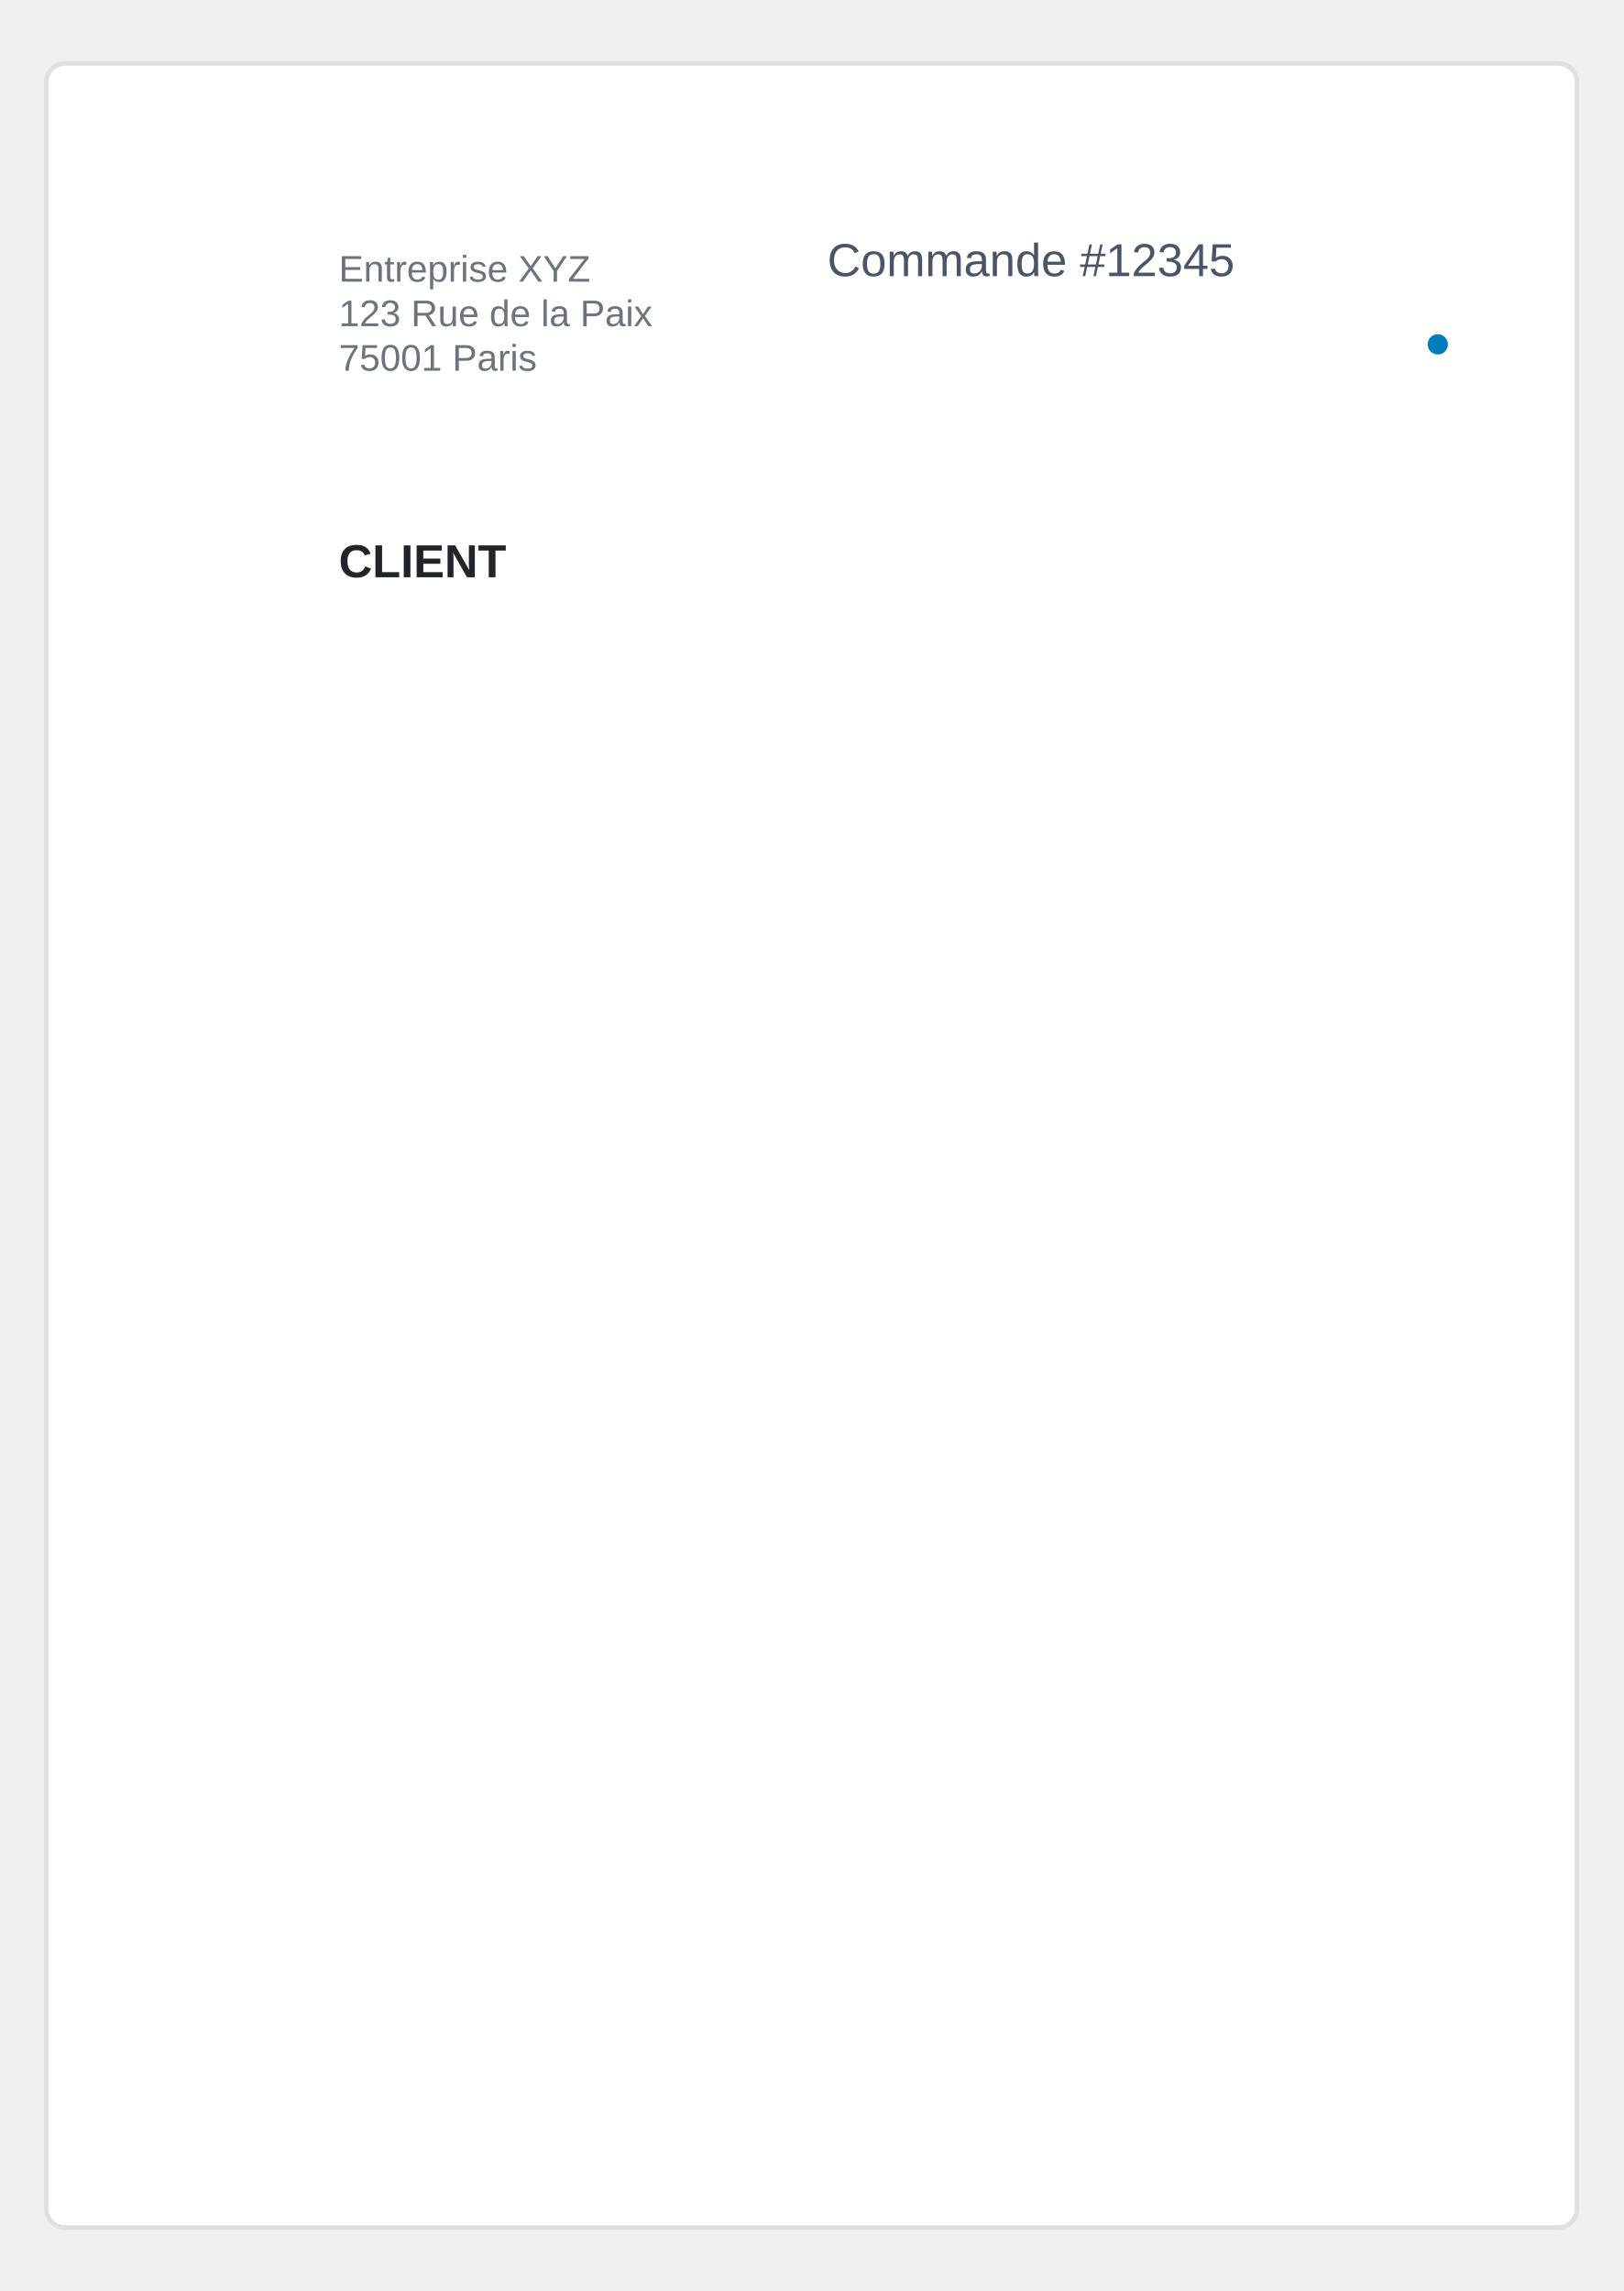
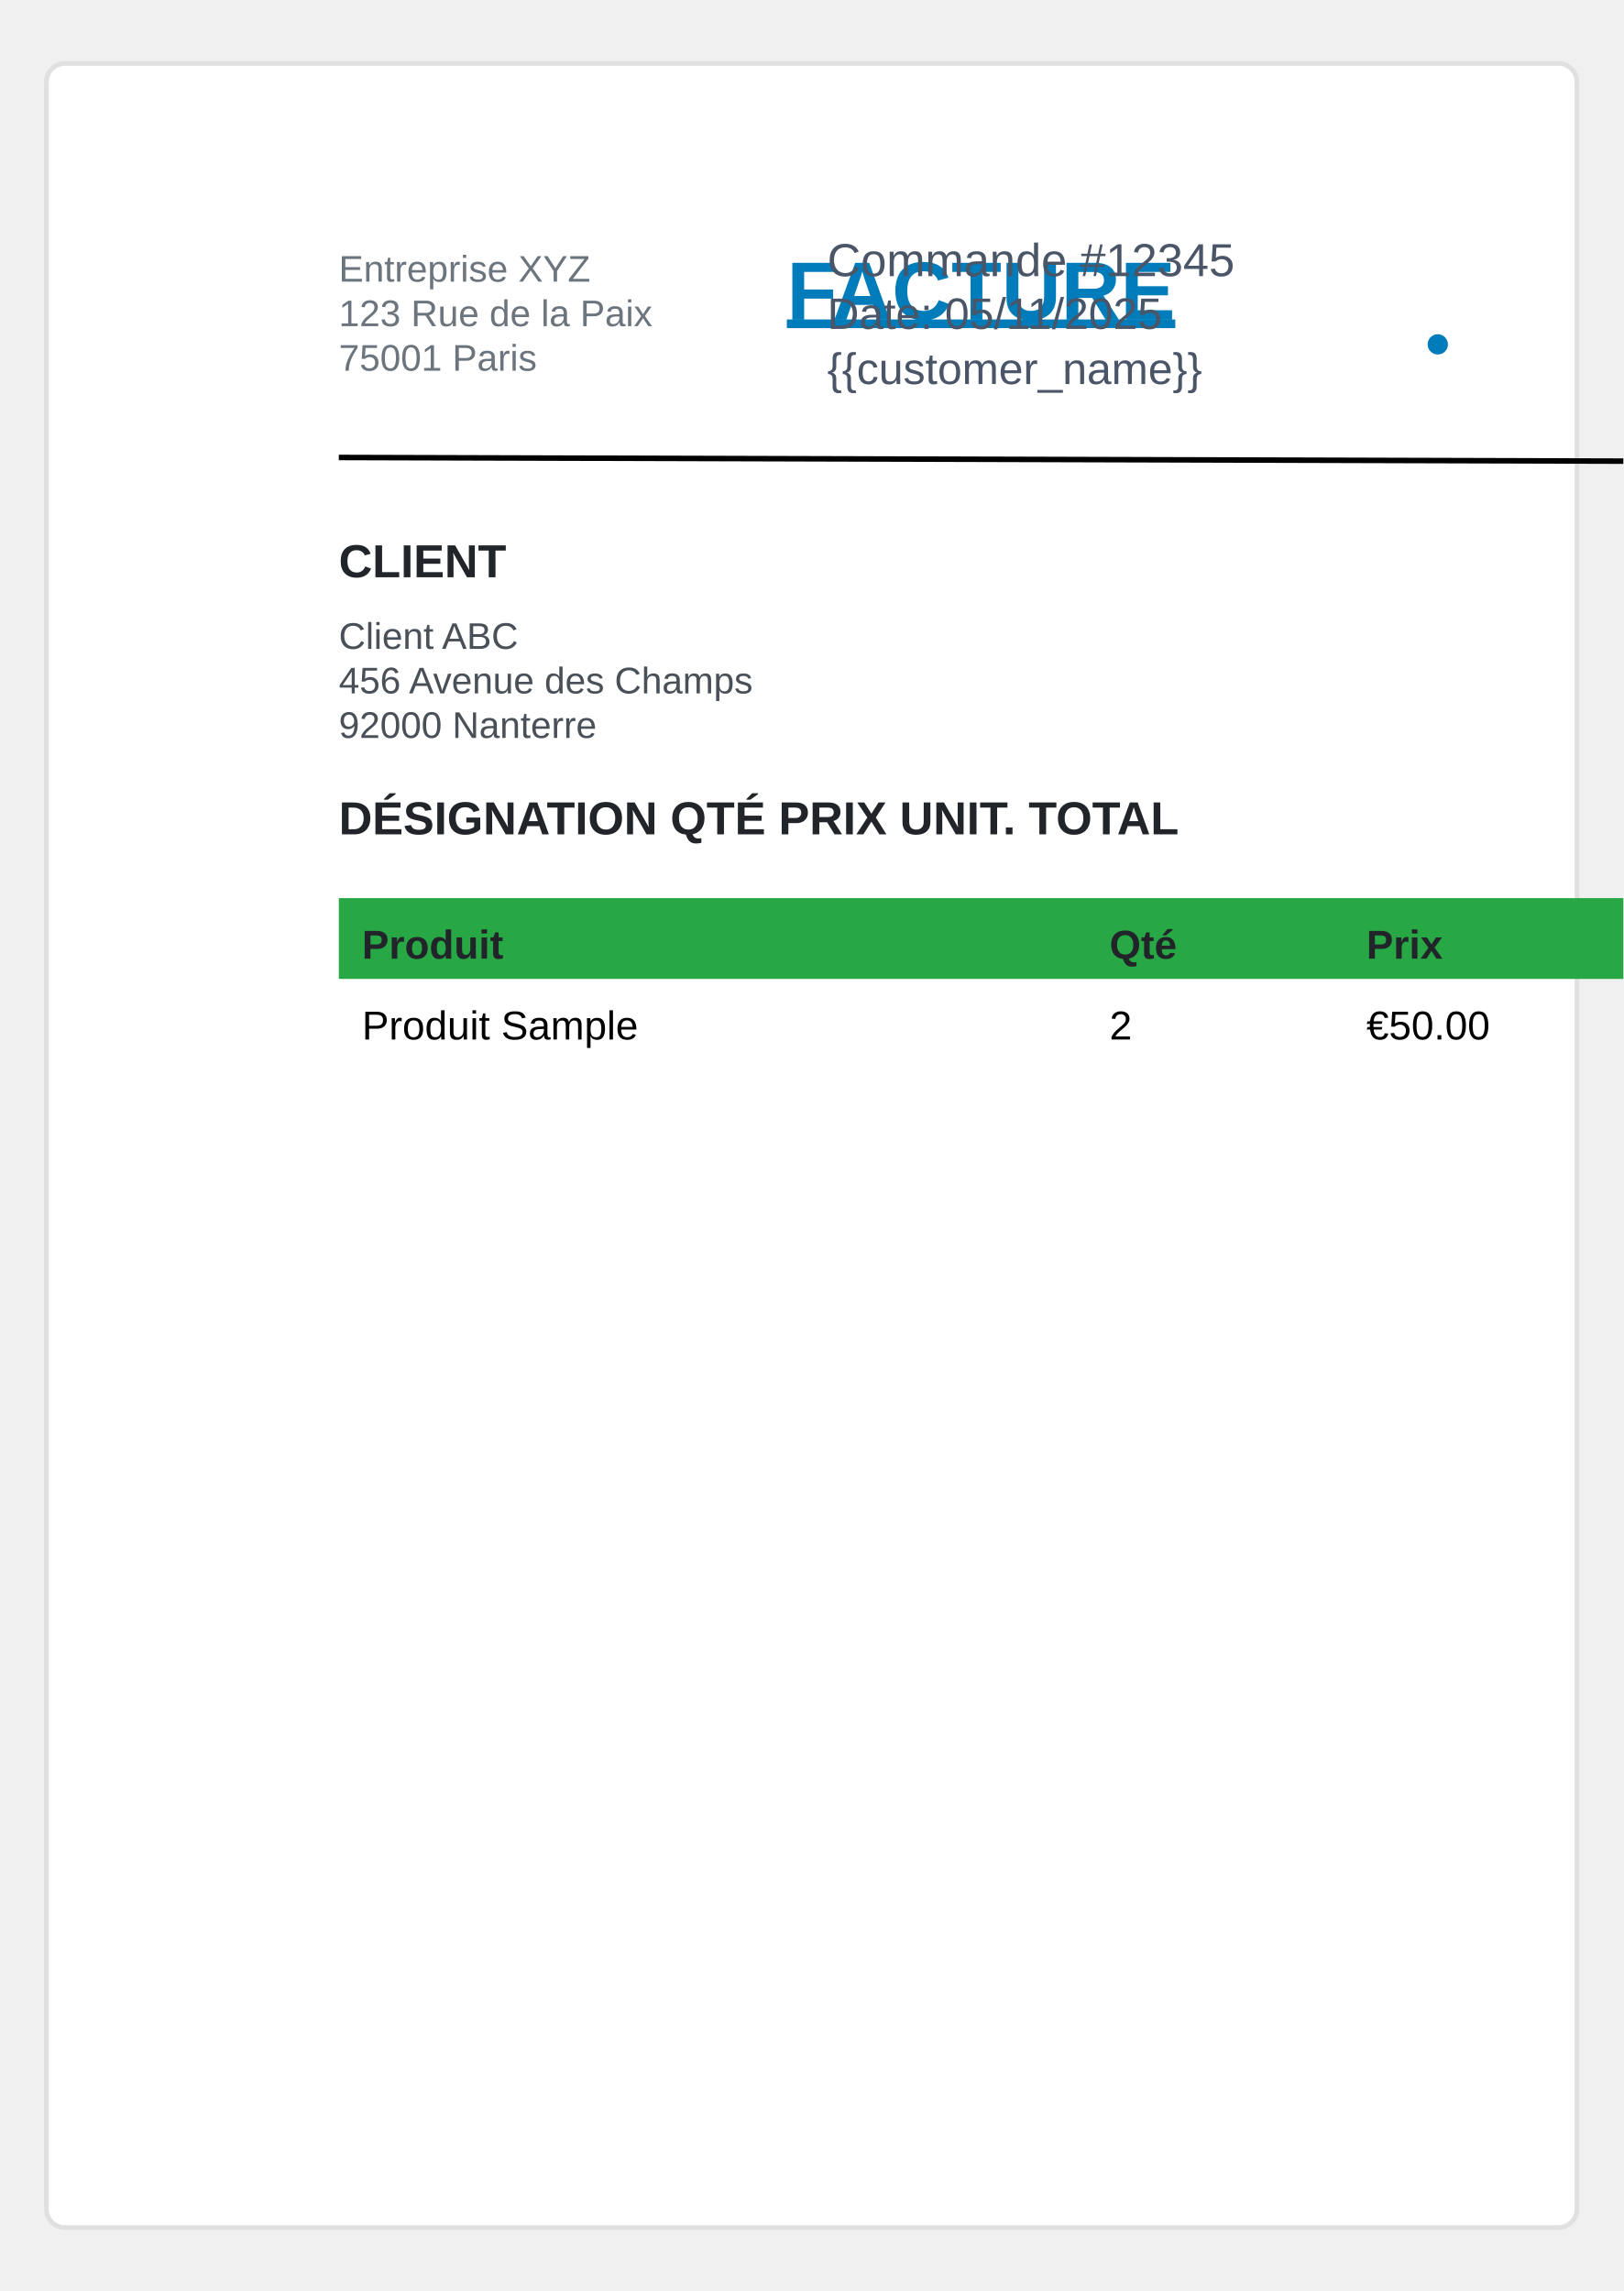
<svg xmlns="http://www.w3.org/2000/svg" width="350" height="494" viewBox="0 0 350 494">
  <rect x="12" y="15.69" width="330" height="466.62" fill="#f0f0f0" rx="4" />
  <rect x="10" y="13.69" width="330" height="466.62" fill="#ffffff" stroke="#e0e0e0" stroke-width="1" rx="4" />
  <g id="page-content" transform="translate(10,13.69)">
    <g id="header">
+       <text x="201.526" y="55.181" font-family="Arial" font-size="17.736" fill="#007cba" text-anchor="middle" font-weight="bold" text-decoration="underline">FACTURE</text>
      <text x="300" y="63.416" font-family="Arial" font-size="10.135" fill="#007cba" text-anchor="middle" font-weight="normal">●</text>
+       <line x1="63.051" y1="84.953" x2="340" y2="85.744" stroke="#000000" stroke-width="1.188" />
+       <text x="63.051" y="166.215" font-family="Arial" font-size="10" fill="#212529" text-anchor="start" font-weight="bold">DÉSIGNATION	QTÉ	PRIX UNIT.	TOTAL</text>
    </g>
    <g id="company-info">
      <text x="63.051" y="47.044" font-family="Arial" font-size="8" fill="#6c757d">Entreprise XYZ</text>
      <text x="63.051" y="56.644" font-family="Arial" font-size="8" fill="#6c757d">123 Rue de la Paix</text>
      <text x="63.051" y="66.244" font-family="Arial" font-size="8" fill="#6c757d">75001 Paris</text>
    </g>
    <g id="customer-info">
      <text x="63.051" y="110.789" font-family="Arial" font-size="10" fill="#212529" text-anchor="start" font-weight="bold">CLIENT</text>
+       <text x="63.051" y="126.225" font-family="Arial" font-size="8" fill="#495057">Client ABC</text>
+       <text x="63.051" y="135.825" font-family="Arial" font-size="8" fill="#495057">456 Avenue des Champs</text>
+       <text x="63.051" y="145.425" font-family="Arial" font-size="8" fill="#495057">92000 Nanterre</text>
    </g>
    <g id="order-info">
      <text x="168.362" y="45.861" font-family="Arial" font-size="10" fill="#4a5568">Commande #12345</text>
+       <text x="168.362" y="57.239" font-family="Arial" font-size="9.502" fill="#4a5568">Date: 05/11/2025</text>
+       <text x="168.362" y="69.117" font-family="Arial" font-size="9.502" fill="#4a5568">{{customer_name}}</text>
+       <rect x="63.051" y="179.97" width="276.949" height="17.42" fill="#28a745" />
+       <text x="68.051" y="193.034" font-family="Arial" font-size="8.71" fill="#212529" font-weight="bold">Produit</text>
+       <text x="229.22" y="193.034" font-family="Arial" font-size="8.71" fill="#212529" font-weight="bold">Qté</text>
+       <text x="284.61" y="193.034" font-family="Arial" font-size="8.71" fill="#212529" font-weight="bold">Prix</text>
+       <text x="68.051" y="210.454" font-family="Arial" font-size="8.71" fill="#000000">Produit Sample</text>
+       <text x="229.22" y="210.454" font-family="Arial" font-size="8.71" fill="#000000">2</text>
+       <text x="284.61" y="210.454" font-family="Arial" font-size="8.71" fill="#000000">€50.00</text>
+       <text x="300" y="489" font-family="Arial" font-size="10" fill="#007cba" text-anchor="end" font-weight="bold">€2250.00</text>
    </g>
    <g id="products-table">
    </g>
    <g id="order-totals">
    </g>
    <g id="footer">
      <text x="201.526" y="489" font-family="Arial" font-size="10" fill="#6c757d" text-anchor="middle" font-weight="normal">Paiement en ligne disponible • Merci pour votre commande</text>
    </g>
  </g>
</svg>
